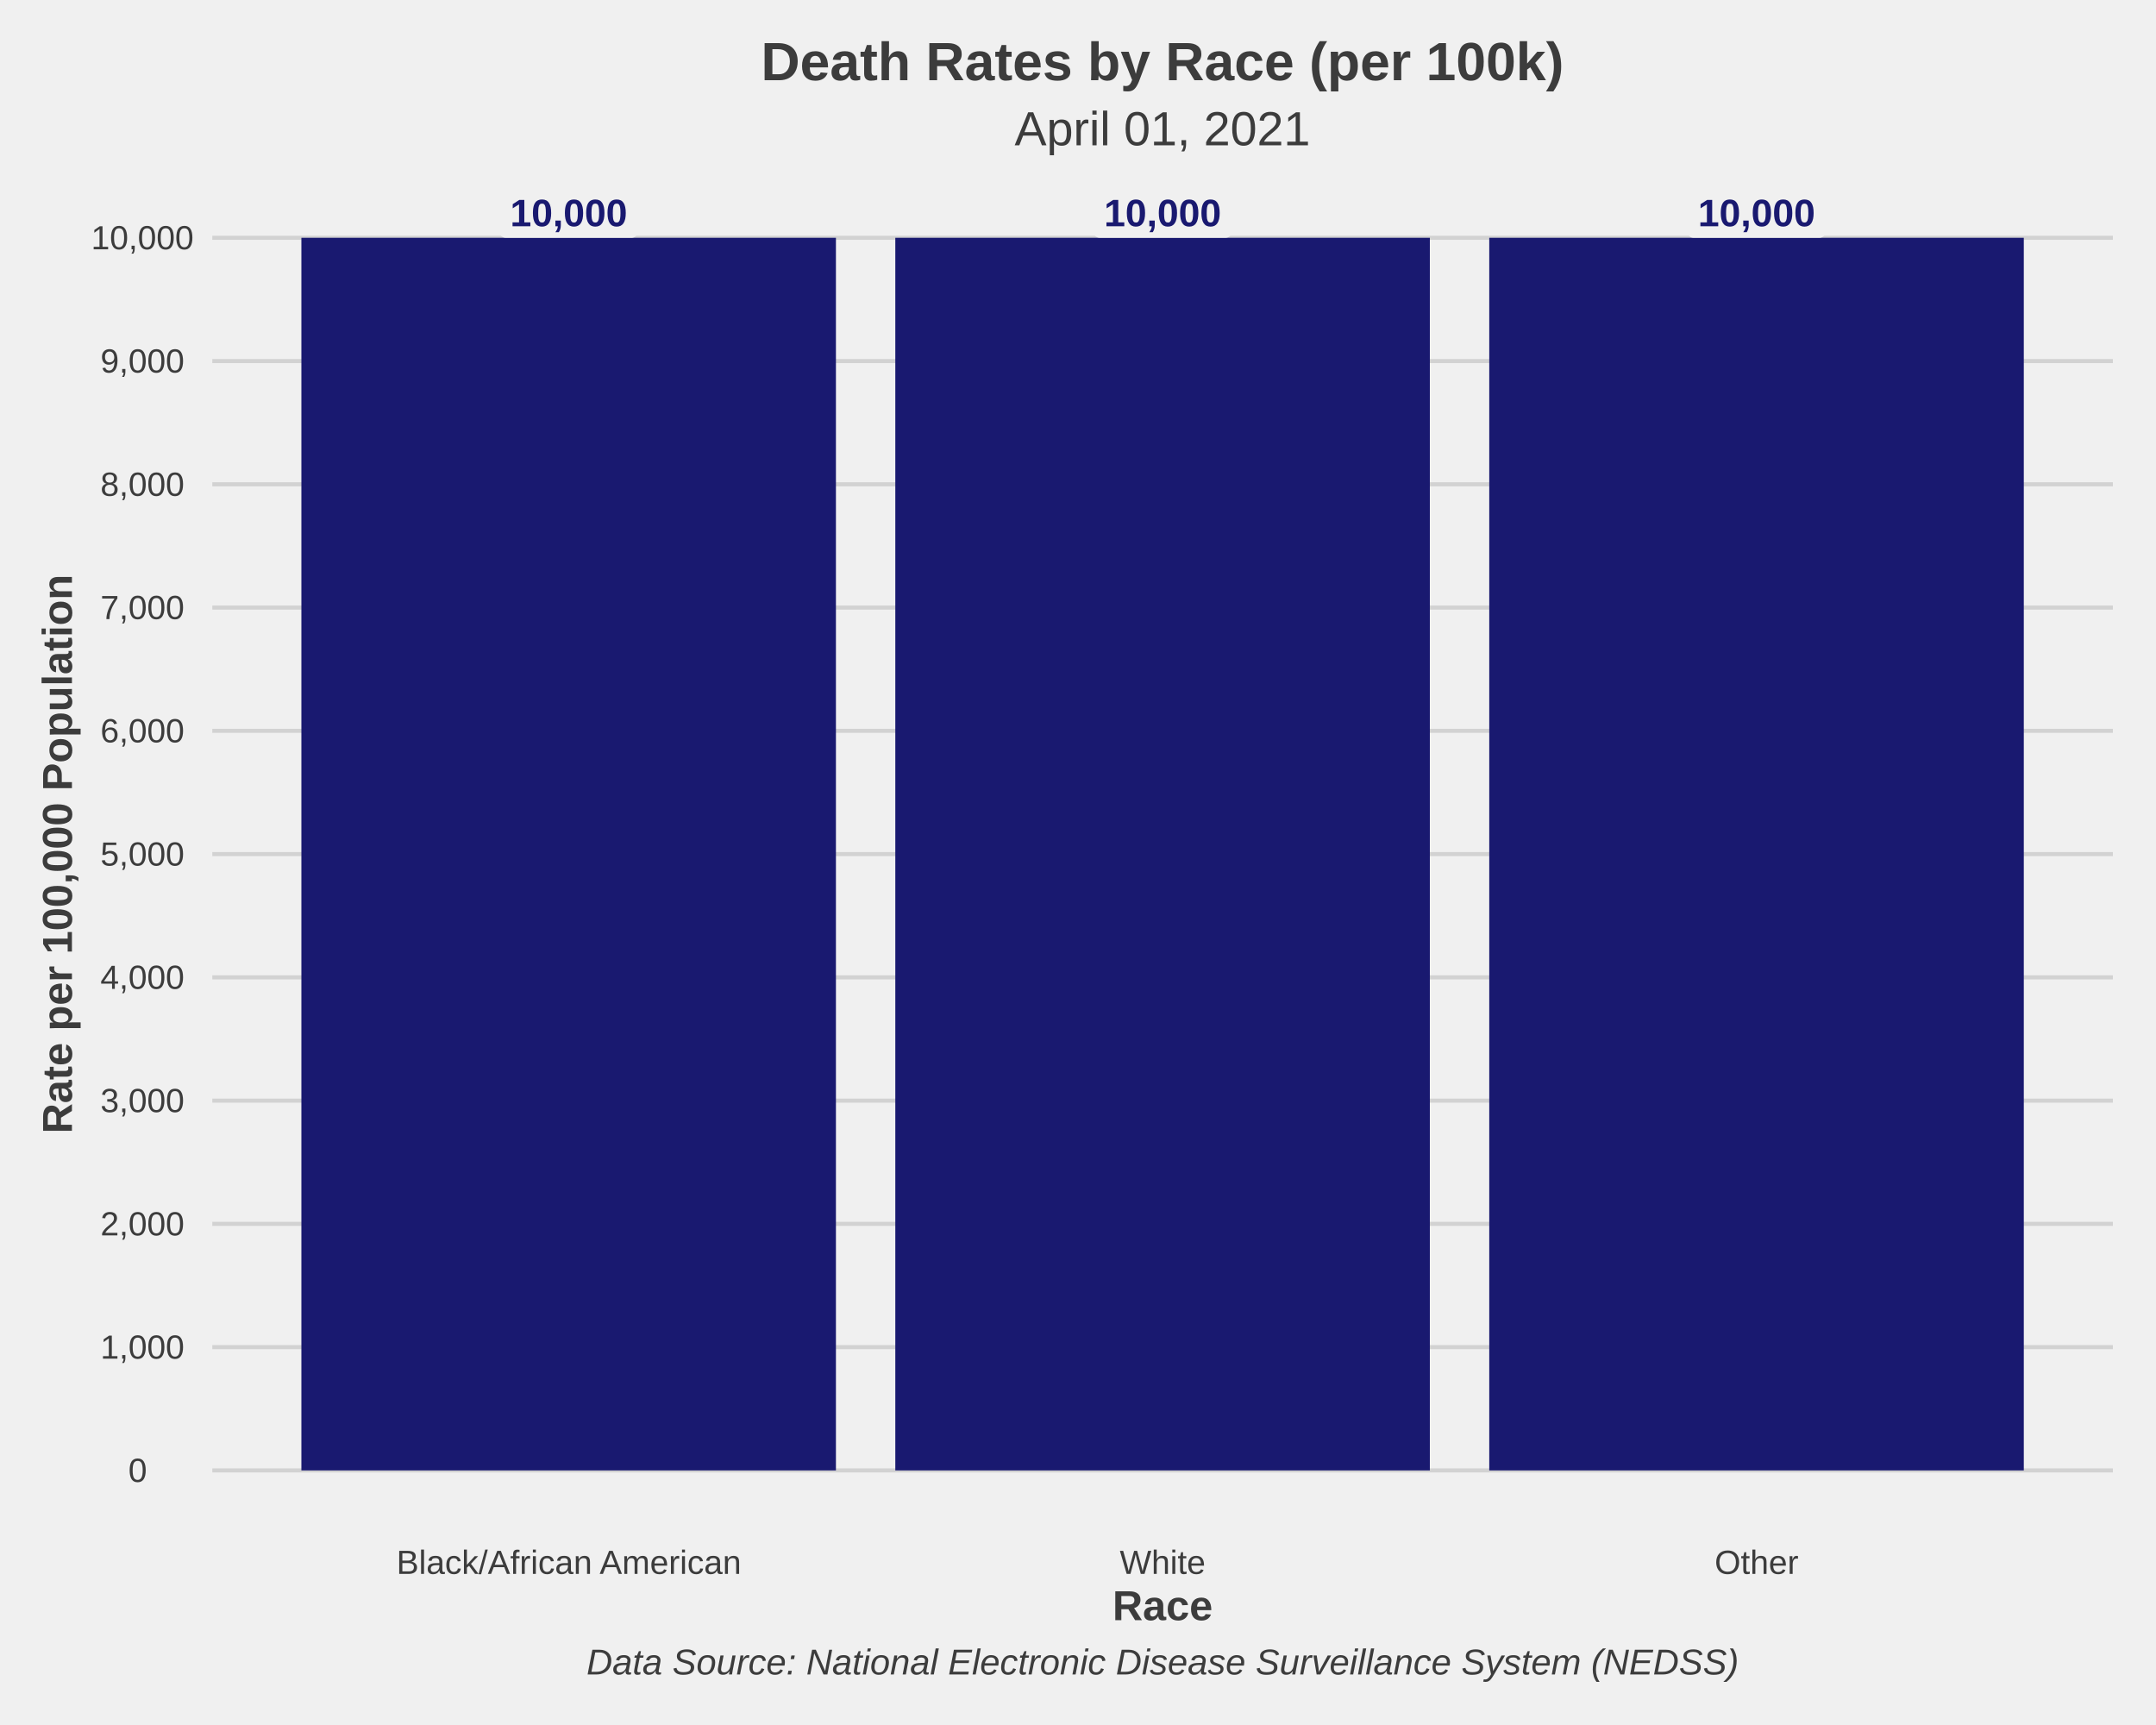
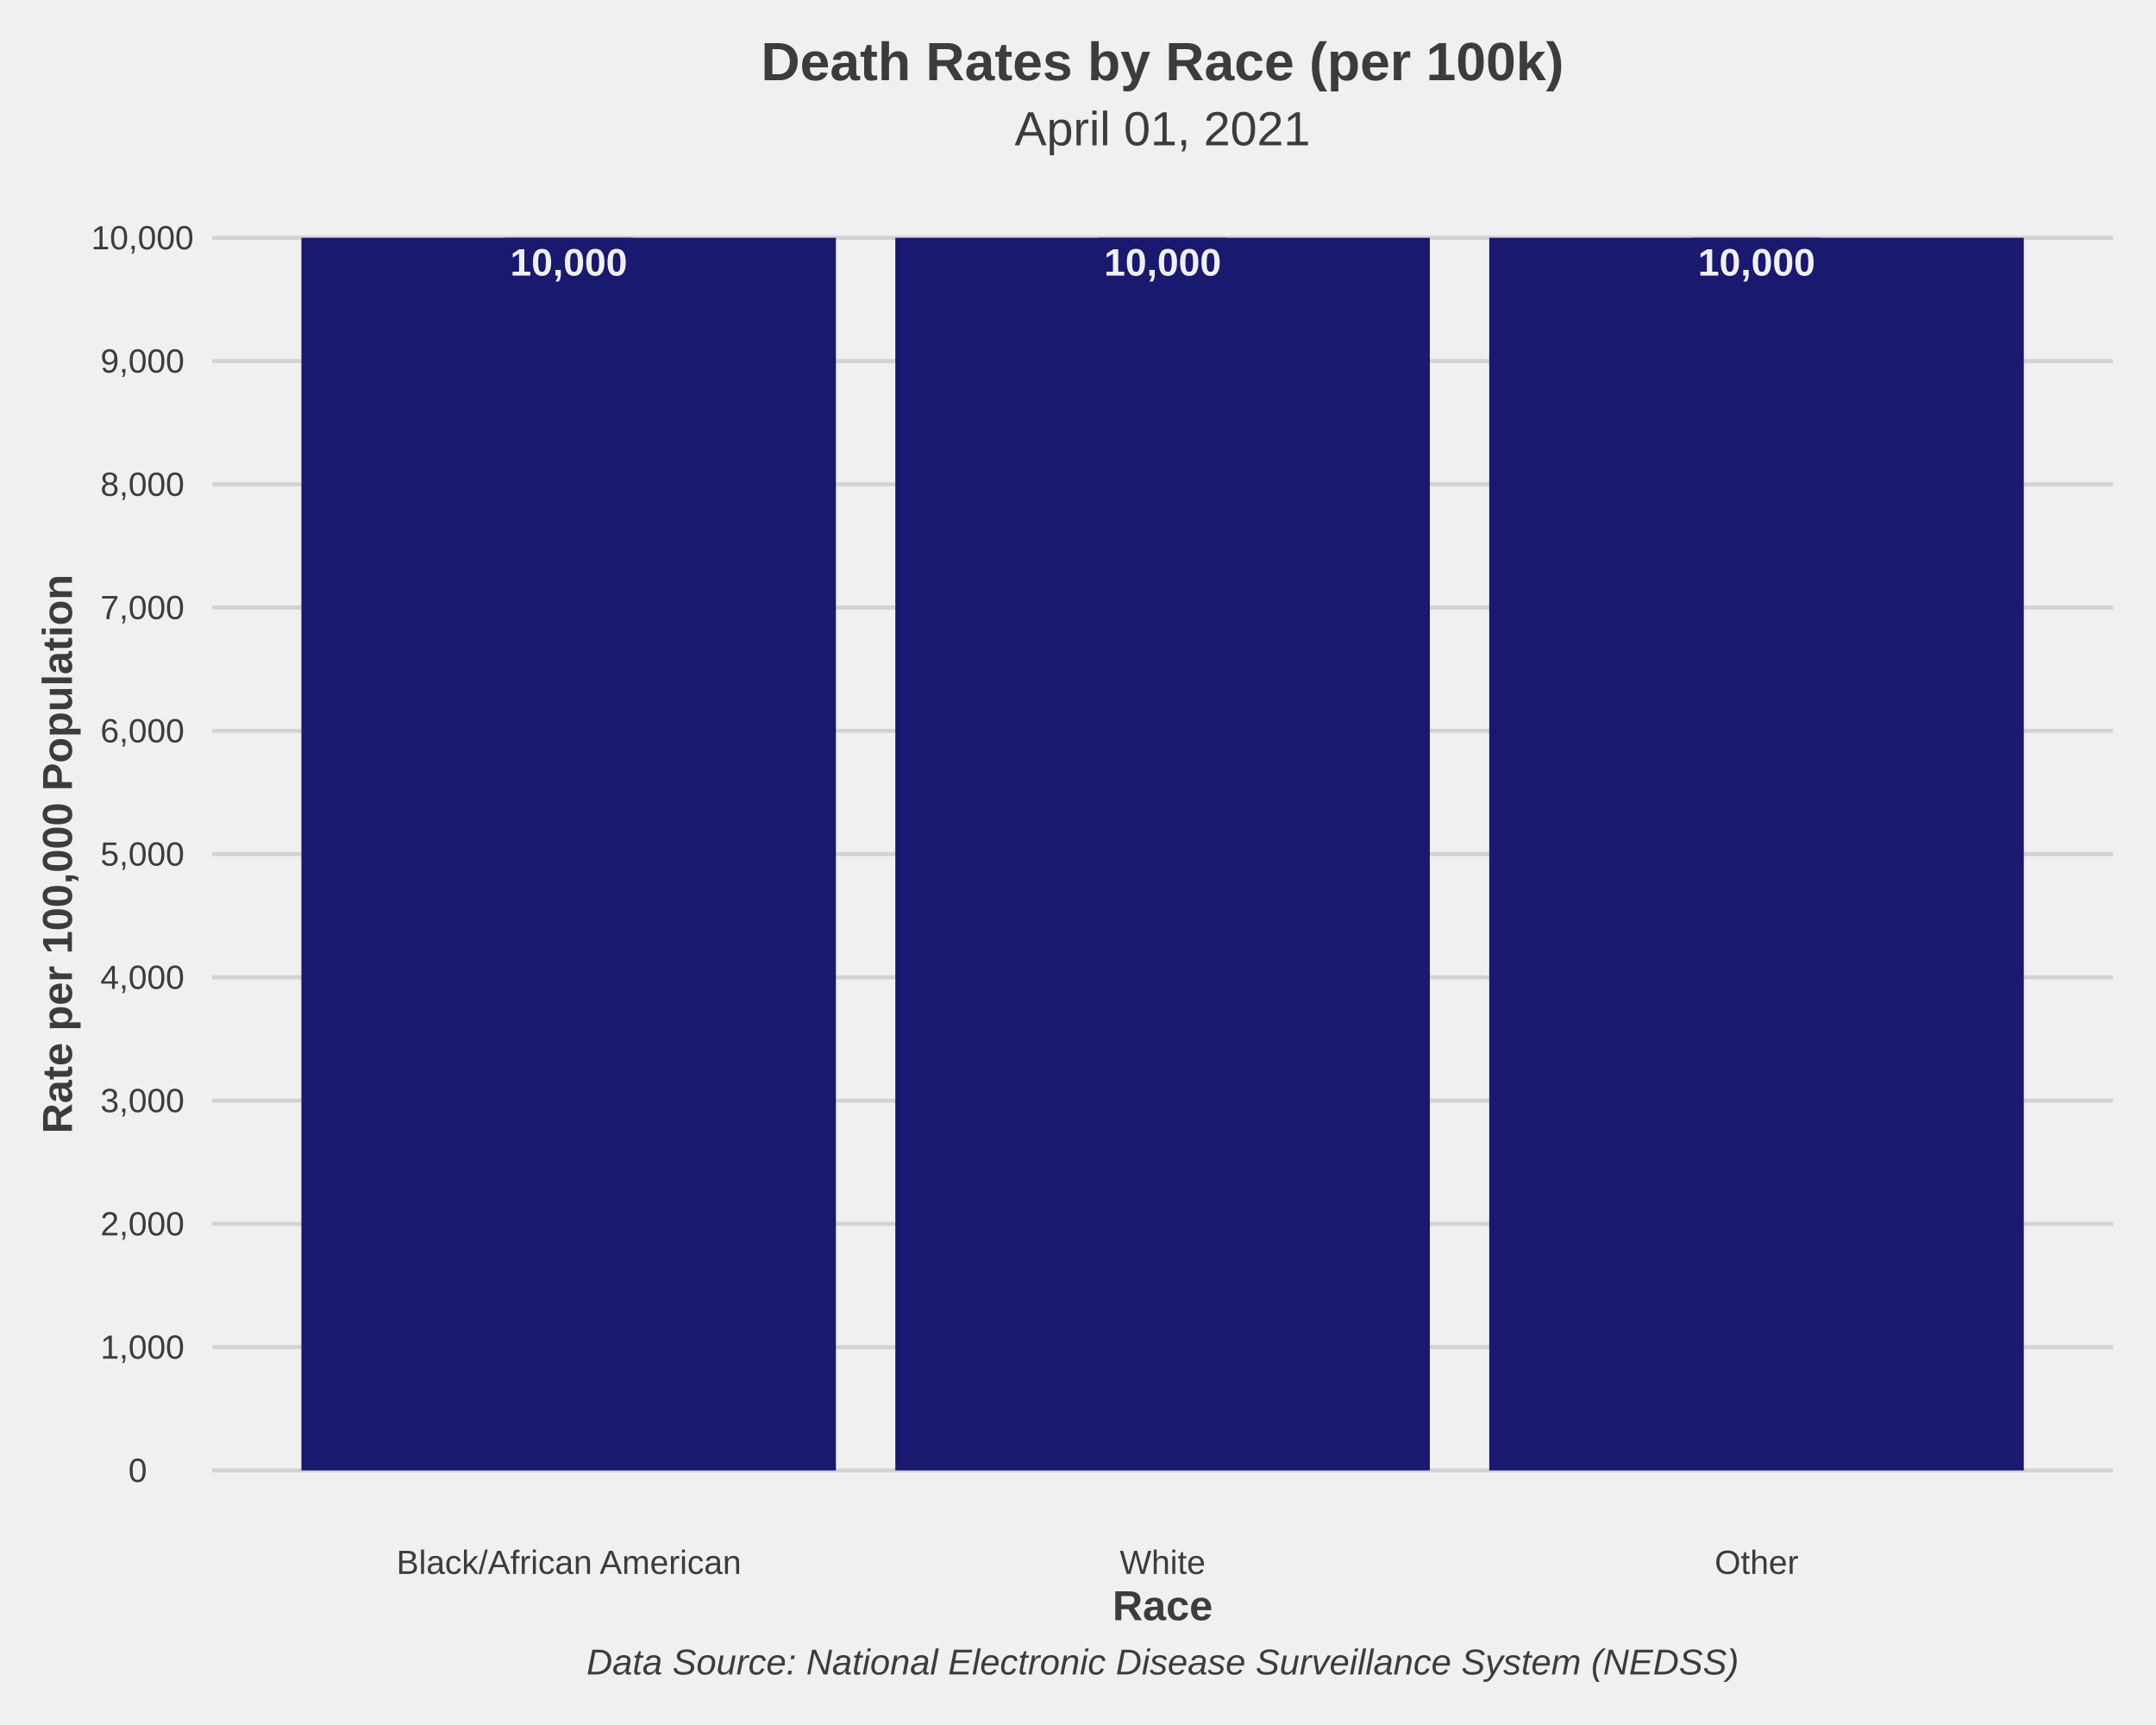
<svg xmlns="http://www.w3.org/2000/svg" viewBox="0 0 720.00 576.00">
  <defs>
    <style type="text/css">
    line, polyline, polygon, path, rect, circle {
      fill: none;
      stroke: #000000;
      stroke-linecap: round;
      stroke-linejoin: round;
      stroke-miterlimit: 10.00;
    }
  </style>
  </defs>
  <rect width="100%" height="100%" style="stroke: none; fill: #FFFFFF;" />
  <rect x="0.00" y="0.00" width="720.00" height="576.00" style="stroke-width: 1.36; stroke: none; fill: #F0F0F0;" />
  <defs>
    <clipPath id="cpNzAuOTB8NzA1LjYwfDUxMS41N3w1OC44Mg==">
      <rect x="70.90" y="58.82" width="634.70" height="452.75" />
    </clipPath>
  </defs>
  <rect x="70.90" y="58.82" width="634.70" height="452.75" style="stroke-width: 1.36; stroke: none; fill: #F0F0F0;" clip-path="url(#cpNzAuOTB8NzA1LjYwfDUxMS41N3w1OC44Mg==)" />
  <polyline points="70.90,490.99 705.60,490.99 " style="stroke-width: 1.36; stroke: #D2D2D2; stroke-linecap: butt;" clip-path="url(#cpNzAuOTB8NzA1LjYwfDUxMS41N3w1OC44Mg==)" />
  <polyline points="70.90,449.83 705.60,449.83 " style="stroke-width: 1.36; stroke: #D2D2D2; stroke-linecap: butt;" clip-path="url(#cpNzAuOTB8NzA1LjYwfDUxMS41N3w1OC44Mg==)" />
  <polyline points="70.90,408.67 705.60,408.67 " style="stroke-width: 1.36; stroke: #D2D2D2; stroke-linecap: butt;" clip-path="url(#cpNzAuOTB8NzA1LjYwfDUxMS41N3w1OC44Mg==)" />
  <polyline points="70.90,367.51 705.60,367.51 " style="stroke-width: 1.36; stroke: #D2D2D2; stroke-linecap: butt;" clip-path="url(#cpNzAuOTB8NzA1LjYwfDUxMS41N3w1OC44Mg==)" />
  <polyline points="70.90,326.35 705.60,326.35 " style="stroke-width: 1.36; stroke: #D2D2D2; stroke-linecap: butt;" clip-path="url(#cpNzAuOTB8NzA1LjYwfDUxMS41N3w1OC44Mg==)" />
  <polyline points="70.90,285.19 705.60,285.19 " style="stroke-width: 1.36; stroke: #D2D2D2; stroke-linecap: butt;" clip-path="url(#cpNzAuOTB8NzA1LjYwfDUxMS41N3w1OC44Mg==)" />
  <polyline points="70.90,244.03 705.60,244.03 " style="stroke-width: 1.36; stroke: #D2D2D2; stroke-linecap: butt;" clip-path="url(#cpNzAuOTB8NzA1LjYwfDUxMS41N3w1OC44Mg==)" />
  <polyline points="70.90,202.87 705.60,202.87 " style="stroke-width: 1.36; stroke: #D2D2D2; stroke-linecap: butt;" clip-path="url(#cpNzAuOTB8NzA1LjYwfDUxMS41N3w1OC44Mg==)" />
  <polyline points="70.90,161.71 705.60,161.71 " style="stroke-width: 1.36; stroke: #D2D2D2; stroke-linecap: butt;" clip-path="url(#cpNzAuOTB8NzA1LjYwfDUxMS41N3w1OC44Mg==)" />
  <polyline points="70.90,120.56 705.60,120.56 " style="stroke-width: 1.36; stroke: #D2D2D2; stroke-linecap: butt;" clip-path="url(#cpNzAuOTB8NzA1LjYwfDUxMS41N3w1OC44Mg==)" />
  <polyline points="70.90,79.40 705.60,79.40 " style="stroke-width: 1.36; stroke: #D2D2D2; stroke-linecap: butt;" clip-path="url(#cpNzAuOTB8NzA1LjYwfDUxMS41N3w1OC44Mg==)" />
  <rect x="100.65" y="79.40" width="178.51" height="411.59" style="stroke-width: 1.07; stroke: none; stroke-linecap: square; stroke-linejoin: miter; fill: #191970;" clip-path="url(#cpNzAuOTB8NzA1LjYwfDUxMS41N3w1OC44Mg==)" />
  <rect x="298.99" y="79.40" width="178.51" height="411.59" style="stroke-width: 1.07; stroke: none; stroke-linecap: square; stroke-linejoin: miter; fill: #191970;" clip-path="url(#cpNzAuOTB8NzA1LjYwfDUxMS41N3w1OC44Mg==)" />
  <rect x="497.34" y="79.40" width="178.51" height="411.59" style="stroke-width: 1.07; stroke: none; stroke-linecap: square; stroke-linejoin: miter; fill: #191970;" clip-path="url(#cpNzAuOTB8NzA1LjYwfDUxMS41N3w1OC44Mg==)" />
-   <polygon points="168.91,79.40 210.90,79.40 210.81,79.39 211.16,79.38 211.50,79.31 211.83,79.19 212.13,79.01 212.40,78.79 212.63,78.53 212.81,78.24 212.95,77.92 213.03,77.58 213.06,77.24 213.06,77.24 213.06,65.56 213.06,65.56 213.03,65.21 212.95,64.88 212.81,64.56 212.63,64.26 212.40,64.00 212.13,63.78 211.83,63.61 211.50,63.48 211.16,63.41 210.90,63.40 168.91,63.40 169.17,63.41 168.82,63.40 168.48,63.44 168.14,63.54 167.83,63.69 167.54,63.89 167.29,64.13 167.08,64.40 166.92,64.71 166.81,65.04 166.76,65.39 166.75,65.56 166.75,77.24 166.76,77.06 166.76,77.41 166.81,77.75 166.92,78.08 167.08,78.39 167.29,78.67 167.54,78.91 167.83,79.11 168.14,79.26 168.48,79.35 168.82,79.39 " style="stroke-width: 0.00; stroke: none; fill: #F0F0F0;" clip-path="url(#cpNzAuOTB8NzA1LjYwfDUxMS41N3w1OC44Mg==)" />
+   <polygon points="168.91,95.39 210.90,95.39 210.81,95.39 211.16,95.38 211.50,95.31 211.83,95.18 212.13,95.01 212.40,94.79 212.63,94.53 212.81,94.24 212.95,93.92 213.03,93.58 213.06,93.23 213.06,93.23 213.06,81.56 213.06,81.56 213.03,81.21 212.95,80.87 212.81,80.55 212.63,80.26 212.40,80.00 212.13,79.78 211.83,79.60 211.50,79.48 211.16,79.41 210.90,79.40 168.91,79.40 169.17,79.41 168.82,79.40 168.48,79.44 168.14,79.54 167.83,79.69 167.54,79.88 167.29,80.12 167.08,80.40 166.92,80.71 166.81,81.04 166.76,81.38 166.75,81.56 166.75,93.23 166.76,93.06 166.76,93.41 166.81,93.75 166.92,94.08 167.08,94.39 167.29,94.67 167.54,94.91 167.83,95.10 168.14,95.25 168.48,95.35 168.82,95.39 " style="stroke-width: 0.00; stroke: none; fill: #191970;" clip-path="url(#cpNzAuOTB8NzA1LjYwfDUxMS41N3w1OC44Mg==)" />
  <g clip-path="url(#cpNzAuOTB8NzA1LjYwfDUxMS41N3w1OC44Mg==)">
-     <text x="170.35" y="75.55" style="font-size: 12.80px; font-weight: bold; fill: #191970; font-family: Liberation Sans;" textLength="39.11px" lengthAdjust="spacingAndGlyphs">10,000</text>
+     <text x="170.35" y="92.03" style="font-size: 12.80px; font-weight: bold; fill: #F0F0F0; font-family: Liberation Sans;" textLength="39.11px" lengthAdjust="spacingAndGlyphs">10,000</text>
  </g>
-   <polygon points="367.25,79.40 409.24,79.40 409.16,79.39 409.50,79.38 409.84,79.31 410.17,79.19 410.47,79.01 410.74,78.79 410.97,78.53 411.16,78.24 411.29,77.92 411.38,77.58 411.40,77.24 411.40,77.24 411.40,65.56 411.40,65.56 411.38,65.21 411.29,64.88 411.16,64.56 410.97,64.26 410.74,64.00 410.47,63.78 410.17,63.61 409.84,63.48 409.50,63.41 409.24,63.40 367.25,63.40 367.51,63.41 367.17,63.40 366.82,63.44 366.49,63.54 366.17,63.69 365.89,63.89 365.64,64.13 365.43,64.40 365.27,64.71 365.16,65.04 365.10,65.39 365.09,65.56 365.09,77.24 365.10,77.06 365.10,77.41 365.16,77.75 365.27,78.08 365.43,78.39 365.64,78.67 365.89,78.91 366.17,79.11 366.49,79.26 366.82,79.35 367.17,79.39 " style="stroke-width: 0.00; stroke: none; fill: #F0F0F0;" clip-path="url(#cpNzAuOTB8NzA1LjYwfDUxMS41N3w1OC44Mg==)" />
+   <polygon points="367.25,95.39 409.24,95.39 409.16,95.39 409.50,95.38 409.84,95.31 410.17,95.18 410.47,95.01 410.74,94.79 410.97,94.53 411.16,94.24 411.29,93.92 411.38,93.58 411.40,93.23 411.40,93.23 411.40,81.56 411.40,81.56 411.38,81.21 411.29,80.87 411.16,80.55 410.97,80.26 410.74,80.00 410.47,79.78 410.17,79.60 409.84,79.48 409.50,79.41 409.24,79.40 367.25,79.40 367.51,79.41 367.17,79.40 366.82,79.44 366.49,79.54 366.17,79.69 365.89,79.88 365.64,80.12 365.43,80.40 365.27,80.71 365.16,81.04 365.10,81.38 365.09,81.56 365.09,93.23 365.10,93.06 365.10,93.41 365.16,93.75 365.27,94.08 365.43,94.39 365.64,94.67 365.89,94.91 366.17,95.10 366.49,95.25 366.82,95.35 367.17,95.39 " style="stroke-width: 0.00; stroke: none; fill: #191970;" clip-path="url(#cpNzAuOTB8NzA1LjYwfDUxMS41N3w1OC44Mg==)" />
  <g clip-path="url(#cpNzAuOTB8NzA1LjYwfDUxMS41N3w1OC44Mg==)">
-     <text x="368.69" y="75.55" style="font-size: 12.80px; font-weight: bold; fill: #191970; font-family: Liberation Sans;" textLength="39.11px" lengthAdjust="spacingAndGlyphs">10,000</text>
+     <text x="368.69" y="92.03" style="font-size: 12.80px; font-weight: bold; fill: #F0F0F0; font-family: Liberation Sans;" textLength="39.11px" lengthAdjust="spacingAndGlyphs">10,000</text>
  </g>
-   <polygon points="565.60,79.40 607.59,79.40 607.50,79.39 607.85,79.38 608.19,79.31 608.51,79.19 608.82,79.01 609.08,78.79 609.31,78.53 609.50,78.24 609.64,77.92 609.72,77.58 609.75,77.24 609.75,77.24 609.75,65.56 609.75,65.56 609.72,65.21 609.64,64.88 609.50,64.56 609.31,64.26 609.08,64.00 608.82,63.78 608.51,63.61 608.19,63.48 607.85,63.41 607.59,63.40 565.60,63.40 565.86,63.41 565.51,63.40 565.17,63.44 564.83,63.54 564.52,63.69 564.23,63.89 563.98,64.13 563.77,64.40 563.61,64.71 563.50,65.04 563.45,65.39 563.44,65.56 563.44,77.24 563.45,77.06 563.45,77.41 563.50,77.75 563.61,78.08 563.77,78.39 563.98,78.67 564.23,78.91 564.52,79.11 564.83,79.26 565.17,79.35 565.51,79.39 " style="stroke-width: 0.00; stroke: none; fill: #F0F0F0;" clip-path="url(#cpNzAuOTB8NzA1LjYwfDUxMS41N3w1OC44Mg==)" />
+   <polygon points="565.60,95.39 607.59,95.39 607.50,95.39 607.85,95.38 608.19,95.31 608.51,95.18 608.82,95.01 609.08,94.79 609.31,94.53 609.50,94.24 609.64,93.92 609.72,93.58 609.75,93.23 609.75,93.23 609.75,81.56 609.75,81.56 609.72,81.21 609.64,80.87 609.50,80.55 609.31,80.26 609.08,80.00 608.82,79.78 608.51,79.60 608.19,79.48 607.85,79.41 607.59,79.40 565.60,79.40 565.86,79.41 565.51,79.40 565.17,79.44 564.83,79.54 564.52,79.69 564.23,79.88 563.98,80.12 563.77,80.40 563.61,80.71 563.50,81.04 563.45,81.38 563.44,81.56 563.44,93.23 563.45,93.06 563.45,93.41 563.50,93.75 563.61,94.08 563.77,94.39 563.98,94.67 564.23,94.91 564.52,95.10 564.83,95.25 565.17,95.35 565.51,95.39 " style="stroke-width: 0.00; stroke: none; fill: #191970;" clip-path="url(#cpNzAuOTB8NzA1LjYwfDUxMS41N3w1OC44Mg==)" />
  <g clip-path="url(#cpNzAuOTB8NzA1LjYwfDUxMS41N3w1OC44Mg==)">
-     <text x="567.04" y="75.55" style="font-size: 12.80px; font-weight: bold; fill: #191970; font-family: Liberation Sans;" textLength="39.11px" lengthAdjust="spacingAndGlyphs">10,000</text>
+     <text x="567.04" y="92.03" style="font-size: 12.80px; font-weight: bold; fill: #F0F0F0; font-family: Liberation Sans;" textLength="39.11px" lengthAdjust="spacingAndGlyphs">10,000</text>
  </g>
  <rect x="70.90" y="58.82" width="634.70" height="452.75" style="stroke-width: 1.36; stroke: none;" clip-path="url(#cpNzAuOTB8NzA1LjYwfDUxMS41N3w1OC44Mg==)" />
  <defs>
    <clipPath id="cpMC4wMHw3MjAuMDB8NTc2LjAwfDAuMDA=">
      <rect x="0.00" y="0.00" width="720.00" height="576.00" />
    </clipPath>
  </defs>
  <g clip-path="url(#cpMC4wMHw3MjAuMDB8NTc2LjAwfDAuMDA=)">
    <text x="42.86" y="494.84" style="font-size: 11.20px; fill: #3C3C3C; font-family: Liberation Sans;" textLength="21.77px" lengthAdjust="spacingAndGlyphs">     0</text>
  </g>
  <g clip-path="url(#cpMC4wMHw3MjAuMDB8NTc2LjAwfDAuMDA=)">
    <text x="33.53" y="453.68" style="font-size: 11.20px; fill: #3C3C3C; font-family: Liberation Sans;" textLength="31.09px" lengthAdjust="spacingAndGlyphs"> 1,000</text>
  </g>
  <g clip-path="url(#cpMC4wMHw3MjAuMDB8NTc2LjAwfDAuMDA=)">
    <text x="33.53" y="412.52" style="font-size: 11.20px; fill: #3C3C3C; font-family: Liberation Sans;" textLength="31.09px" lengthAdjust="spacingAndGlyphs"> 2,000</text>
  </g>
  <g clip-path="url(#cpMC4wMHw3MjAuMDB8NTc2LjAwfDAuMDA=)">
    <text x="33.53" y="371.36" style="font-size: 11.20px; fill: #3C3C3C; font-family: Liberation Sans;" textLength="31.09px" lengthAdjust="spacingAndGlyphs"> 3,000</text>
  </g>
  <g clip-path="url(#cpMC4wMHw3MjAuMDB8NTc2LjAwfDAuMDA=)">
    <text x="33.53" y="330.20" style="font-size: 11.20px; fill: #3C3C3C; font-family: Liberation Sans;" textLength="31.09px" lengthAdjust="spacingAndGlyphs"> 4,000</text>
  </g>
  <g clip-path="url(#cpMC4wMHw3MjAuMDB8NTc2LjAwfDAuMDA=)">
    <text x="33.53" y="289.04" style="font-size: 11.20px; fill: #3C3C3C; font-family: Liberation Sans;" textLength="31.09px" lengthAdjust="spacingAndGlyphs"> 5,000</text>
  </g>
  <g clip-path="url(#cpMC4wMHw3MjAuMDB8NTc2LjAwfDAuMDA=)">
    <text x="33.53" y="247.88" style="font-size: 11.20px; fill: #3C3C3C; font-family: Liberation Sans;" textLength="31.09px" lengthAdjust="spacingAndGlyphs"> 6,000</text>
  </g>
  <g clip-path="url(#cpMC4wMHw3MjAuMDB8NTc2LjAwfDAuMDA=)">
    <text x="33.53" y="206.72" style="font-size: 11.20px; fill: #3C3C3C; font-family: Liberation Sans;" textLength="31.09px" lengthAdjust="spacingAndGlyphs"> 7,000</text>
  </g>
  <g clip-path="url(#cpMC4wMHw3MjAuMDB8NTc2LjAwfDAuMDA=)">
    <text x="33.53" y="165.57" style="font-size: 11.20px; fill: #3C3C3C; font-family: Liberation Sans;" textLength="31.09px" lengthAdjust="spacingAndGlyphs"> 8,000</text>
  </g>
  <g clip-path="url(#cpMC4wMHw3MjAuMDB8NTc2LjAwfDAuMDA=)">
    <text x="33.53" y="124.41" style="font-size: 11.20px; fill: #3C3C3C; font-family: Liberation Sans;" textLength="31.09px" lengthAdjust="spacingAndGlyphs"> 9,000</text>
  </g>
  <g clip-path="url(#cpMC4wMHw3MjAuMDB8NTc2LjAwfDAuMDA=)">
    <text x="30.42" y="83.25" style="font-size: 11.20px; fill: #3C3C3C; font-family: Liberation Sans;" textLength="34.20px" lengthAdjust="spacingAndGlyphs">10,000</text>
  </g>
  <g clip-path="url(#cpMC4wMHw3MjAuMDB8NTc2LjAwfDAuMDA=)">
    <text x="132.40" y="525.55" style="font-size: 11.20px; fill: #3C3C3C; font-family: Liberation Sans;" textLength="115.00px" lengthAdjust="spacingAndGlyphs">Black/African American</text>
  </g>
  <g clip-path="url(#cpMC4wMHw3MjAuMDB8NTc2LjAwfDAuMDA=)">
    <text x="373.95" y="525.55" style="font-size: 11.20px; fill: #3C3C3C; font-family: Liberation Sans;" textLength="28.59px" lengthAdjust="spacingAndGlyphs">White</text>
  </g>
  <g clip-path="url(#cpMC4wMHw3MjAuMDB8NTc2LjAwfDAuMDA=)">
    <text x="572.61" y="525.55" style="font-size: 11.20px; fill: #3C3C3C; font-family: Liberation Sans;" textLength="27.97px" lengthAdjust="spacingAndGlyphs">Other</text>
  </g>
  <g clip-path="url(#cpMC4wMHw3MjAuMDB8NTc2LjAwfDAuMDA=)">
    <text x="371.52" y="540.99" style="font-size: 14.00px; font-weight: bold; fill: #3C3C3C; font-family: Liberation Sans;" textLength="33.45px" lengthAdjust="spacingAndGlyphs">Race</text>
  </g>
  <g clip-path="url(#cpMC4wMHw3MjAuMDB8NTc2LjAwfDAuMDA=)">
    <text transform="translate(24.02,378.52) rotate(-90)" style="font-size: 14.00px; font-weight: bold; fill: #3C3C3C; font-family: Liberation Sans;" textLength="186.66px" lengthAdjust="spacingAndGlyphs">Rate per 100,000 Population</text>
  </g>
  <g clip-path="url(#cpMC4wMHw3MjAuMDB8NTc2LjAwfDAuMDA=)">
    <text x="338.83" y="48.51" style="font-size: 16.00px; fill: #3C3C3C; font-family: Liberation Sans;" textLength="98.83px" lengthAdjust="spacingAndGlyphs">April 01, 2021</text>
  </g>
  <g clip-path="url(#cpMC4wMHw3MjAuMDB8NTc2LjAwfDAuMDA=)">
    <text x="254.14" y="26.79" style="font-size: 18.00px; font-weight: bold; fill: #3C3C3C; font-family: Liberation Sans;" textLength="268.22px" lengthAdjust="spacingAndGlyphs">Death Rates by Race (per 100k)</text>
  </g>
  <g clip-path="url(#cpMC4wMHw3MjAuMDB8NTc2LjAwfDAuMDA=)">
    <text x="195.86" y="559.12" style="font-size: 12.00px; font-style: italic; fill: #3C3C3C; font-family: Liberation Sans;" textLength="384.78px" lengthAdjust="spacingAndGlyphs">Data Source: National Electronic Disease Surveillance System (NEDSS)</text>
  </g>
</svg>
